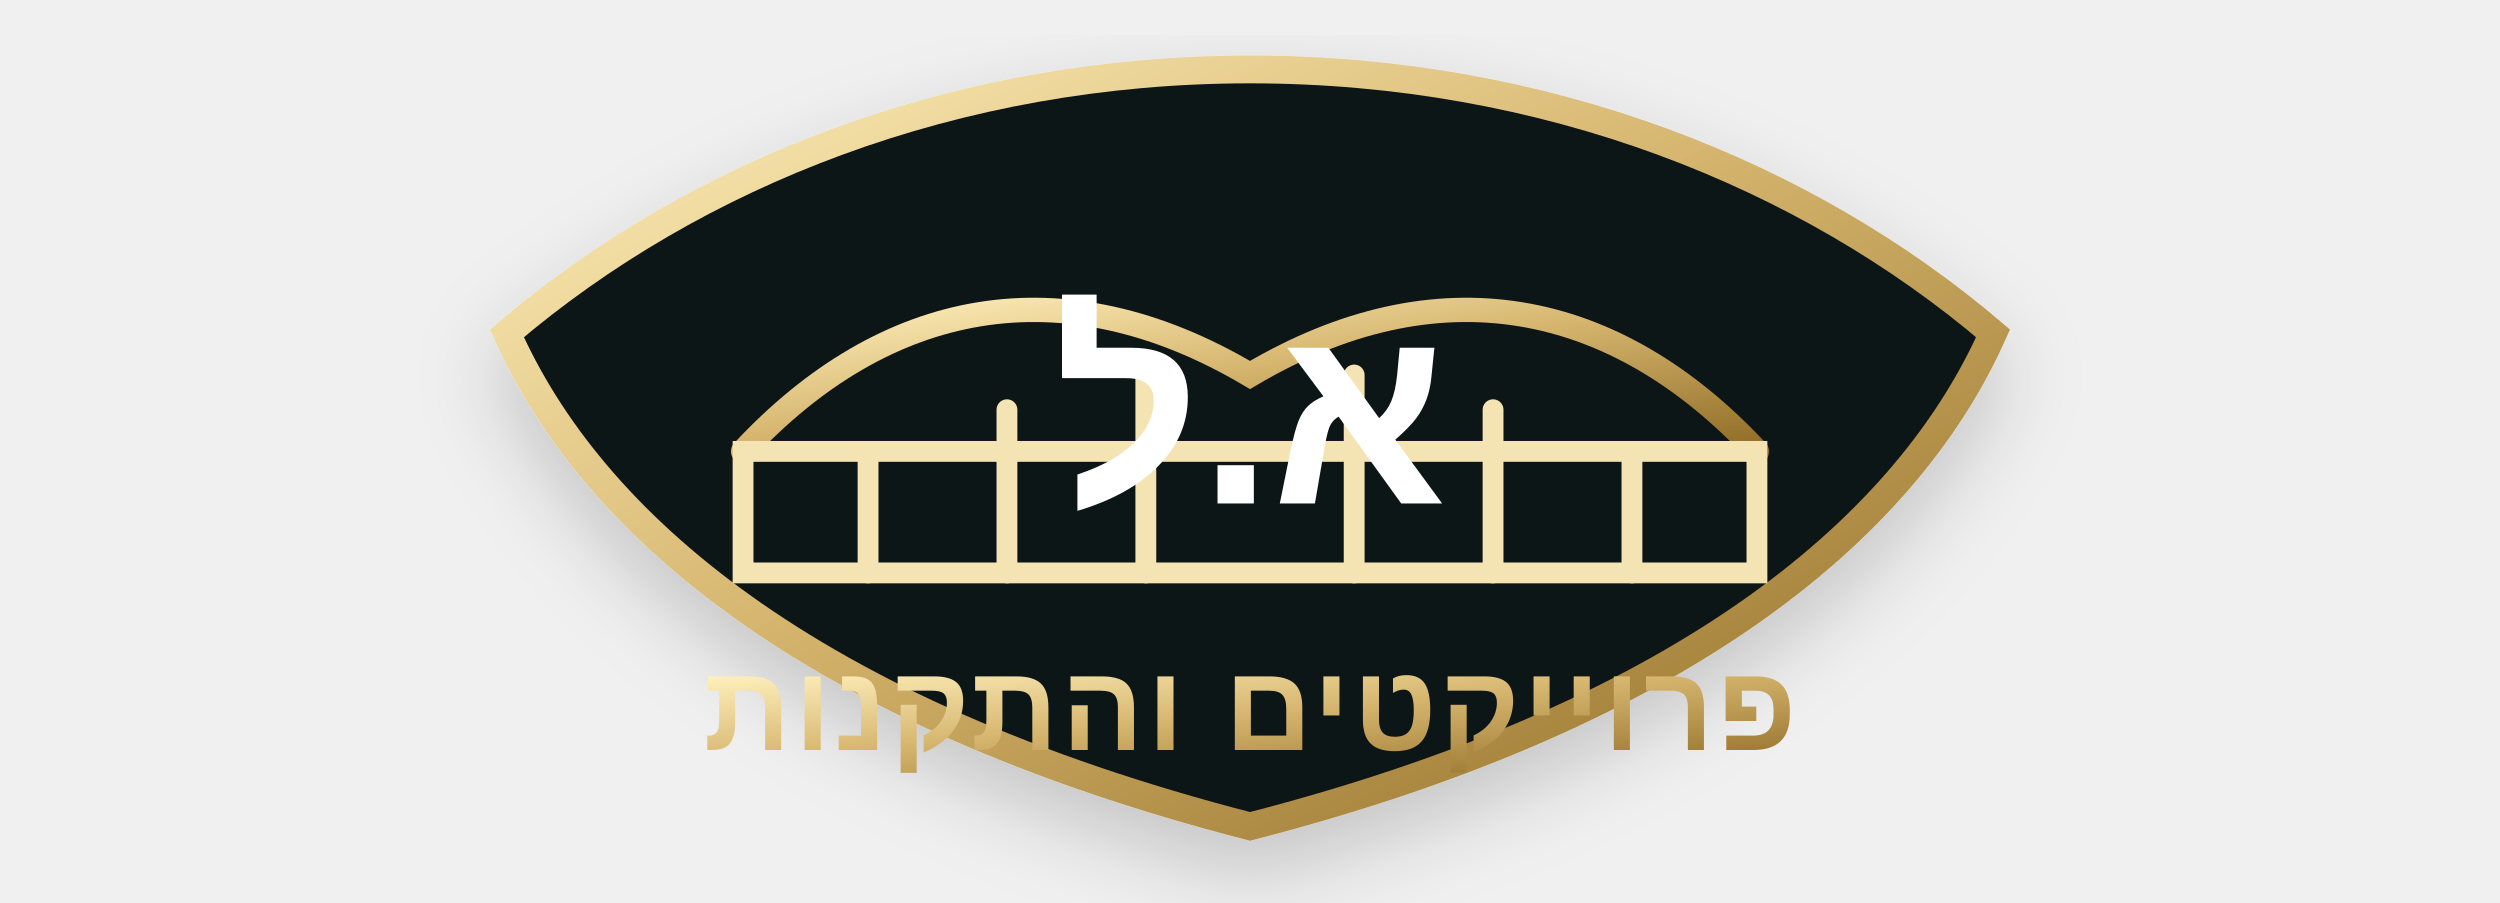
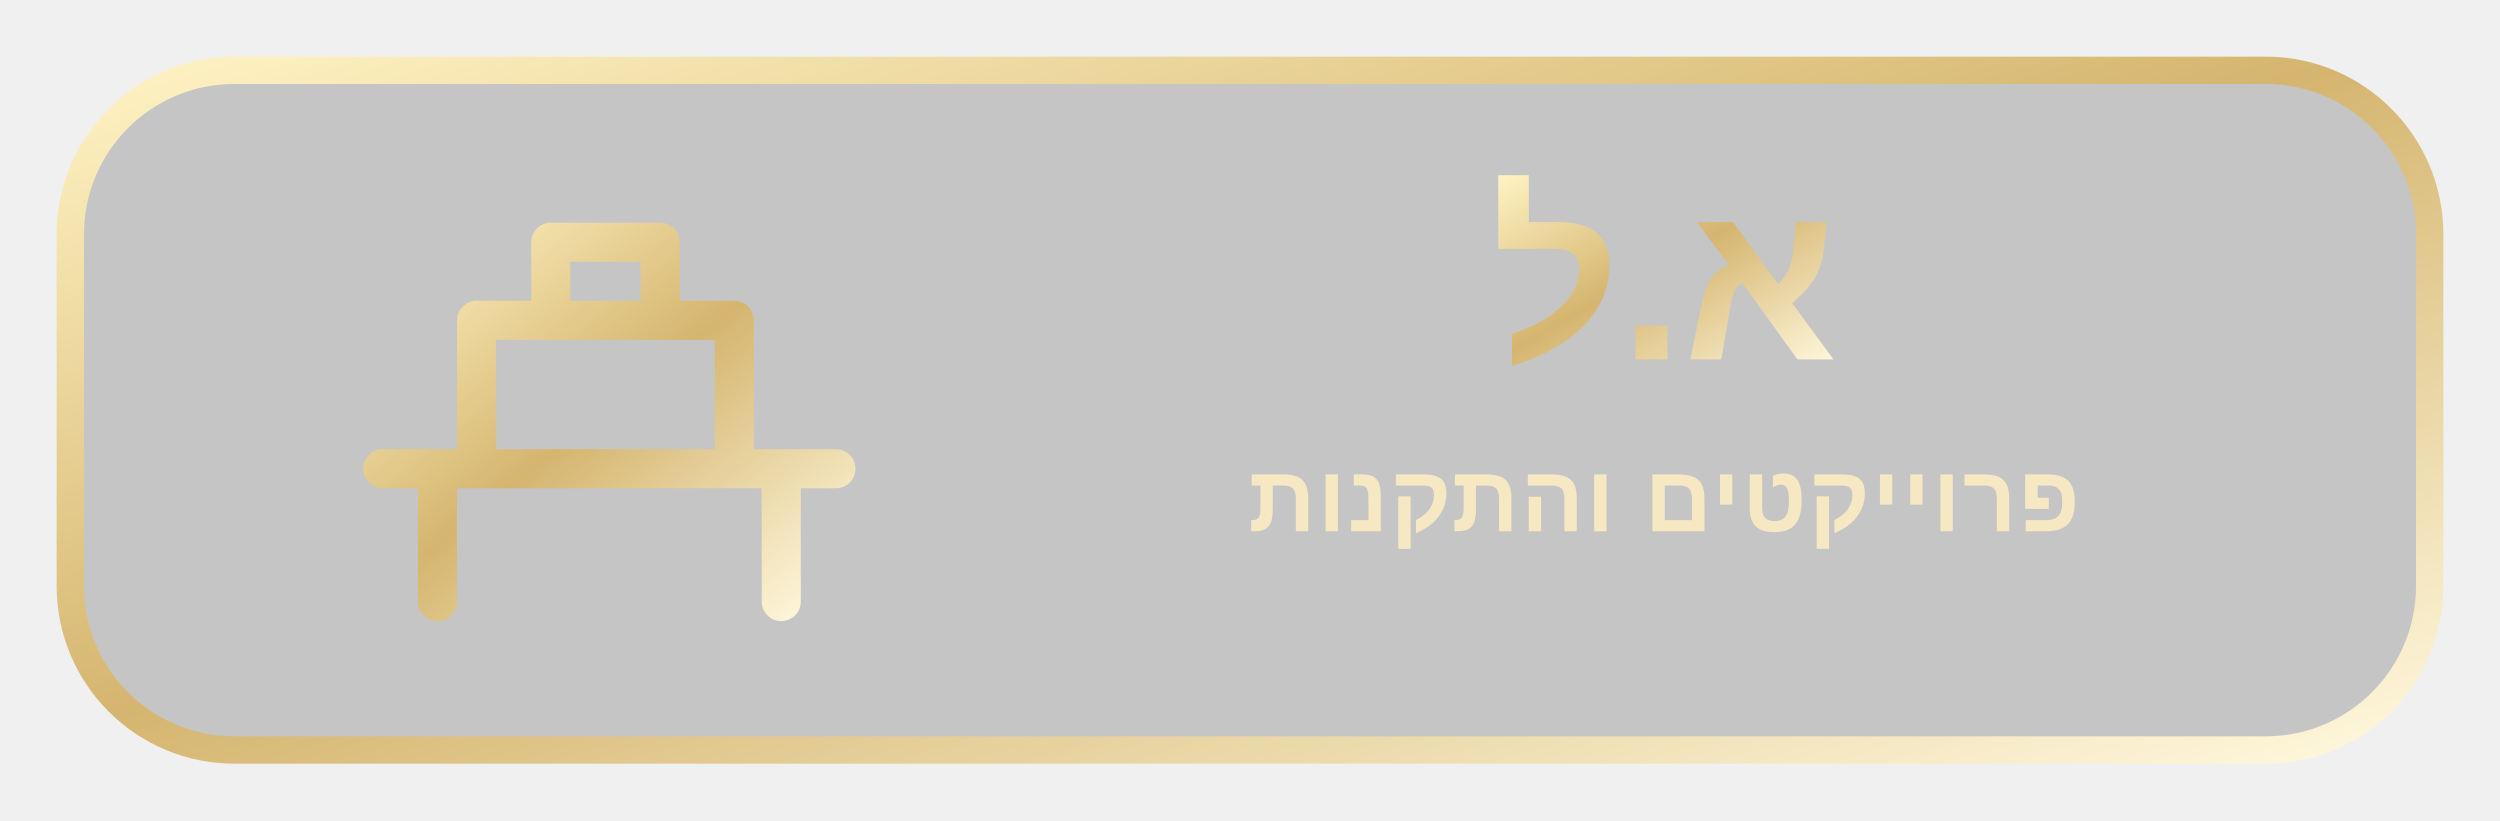
- <svg xmlns="http://www.w3.org/2000/svg" viewBox="0 0 720 260" role="img" aria-label="א.ל פרוייקטים והתקנות">
+ <svg xmlns="http://www.w3.org/2000/svg" viewBox="0 0 640 210" role="img" aria-label="א.ל פרוייקטים והתקנות">
  <defs>
-     <linearGradient id="gold" x1="0" x2="1" y1="0" y2="1">
-       <stop offset="0" stop-color="#fff0bd" />
-       <stop offset="0.45" stop-color="#d6b66f" />
-       <stop offset="1" stop-color="#8f6b24" />
+     <linearGradient id="g" x1="0" x2="1" y1="0" y2="1">
+       <stop offset="0" stop-color="#fff3c4" />
+       <stop offset="0.48" stop-color="#d5b56f" />
+       <stop offset="1" stop-color="#fff8dd" />
    </linearGradient>
-     <filter id="soft" x="-20%" y="-20%" width="140%" height="140%">
-       <feDropShadow dx="0" dy="10" stdDeviation="12" flood-color="#000" flood-opacity="0.18" />
-     </filter>
  </defs>
-   <rect width="720" height="260" fill="none" />
-   <g filter="url(#soft)">
-     <path d="M360 20 C445 20 520 50 574 96 C550 150 488 205 360 238 C232 205 170 150 146 96 C200 50 275 20 360 20Z" fill="#111319" stroke="url(#gold)" stroke-width="8" />
-     <path d="M214 130 C255 86 306 76 360 108 C414 76 465 86 506 130" fill="none" stroke="url(#gold)" stroke-width="7" stroke-linecap="round" />
-     <path d="M214 130 H506 V165 H214Z" fill="none" stroke="#f4e4b3" stroke-width="6" />
-     <path d="M250 132 V165 M290 118 V165 M330 108 V165 M390 108 V165 M430 118 V165 M470 132 V165" stroke="#f4e4b3" stroke-width="6" stroke-linecap="round" />
-   </g>
-   <text x="360" y="145" text-anchor="middle" direction="rtl" unicode-bidi="bidi-override" font-size="74" font-weight="900" font-family="Heebo, Assistant, Arial, sans-serif" fill="#ffffff">א.ל</text>
-   <text x="360" y="216" text-anchor="middle" direction="rtl" unicode-bidi="bidi-override" font-size="35" font-weight="800" font-family="Heebo, Assistant, Arial, sans-serif" letter-spacing="1" fill="url(#gold)">פרוייקטים והתקנות</text>
+   <rect x="18" y="18" width="604" height="174" rx="42" fill="rgba(0,0,0,.18)" stroke="url(#g)" stroke-width="7" />
+   <path d="M122 120V82h66v38M98 120h116M112 120v34M200 120v34M141 82V62h28v20" fill="none" stroke="url(#g)" stroke-width="10" stroke-linecap="round" stroke-linejoin="round" />
+   <text x="426" y="92" direction="rtl" text-anchor="middle" font-family="Arial, Heebo, Assistant, sans-serif" font-size="58" font-weight="900" fill="url(#g)">א.ל</text>
+   <text x="426" y="136" direction="rtl" text-anchor="middle" font-family="Arial, Heebo, Assistant, sans-serif" font-size="24" font-weight="800" letter-spacing=".5" fill="#f5e8c2">פרוייקטים והתקנות</text>
</svg>
